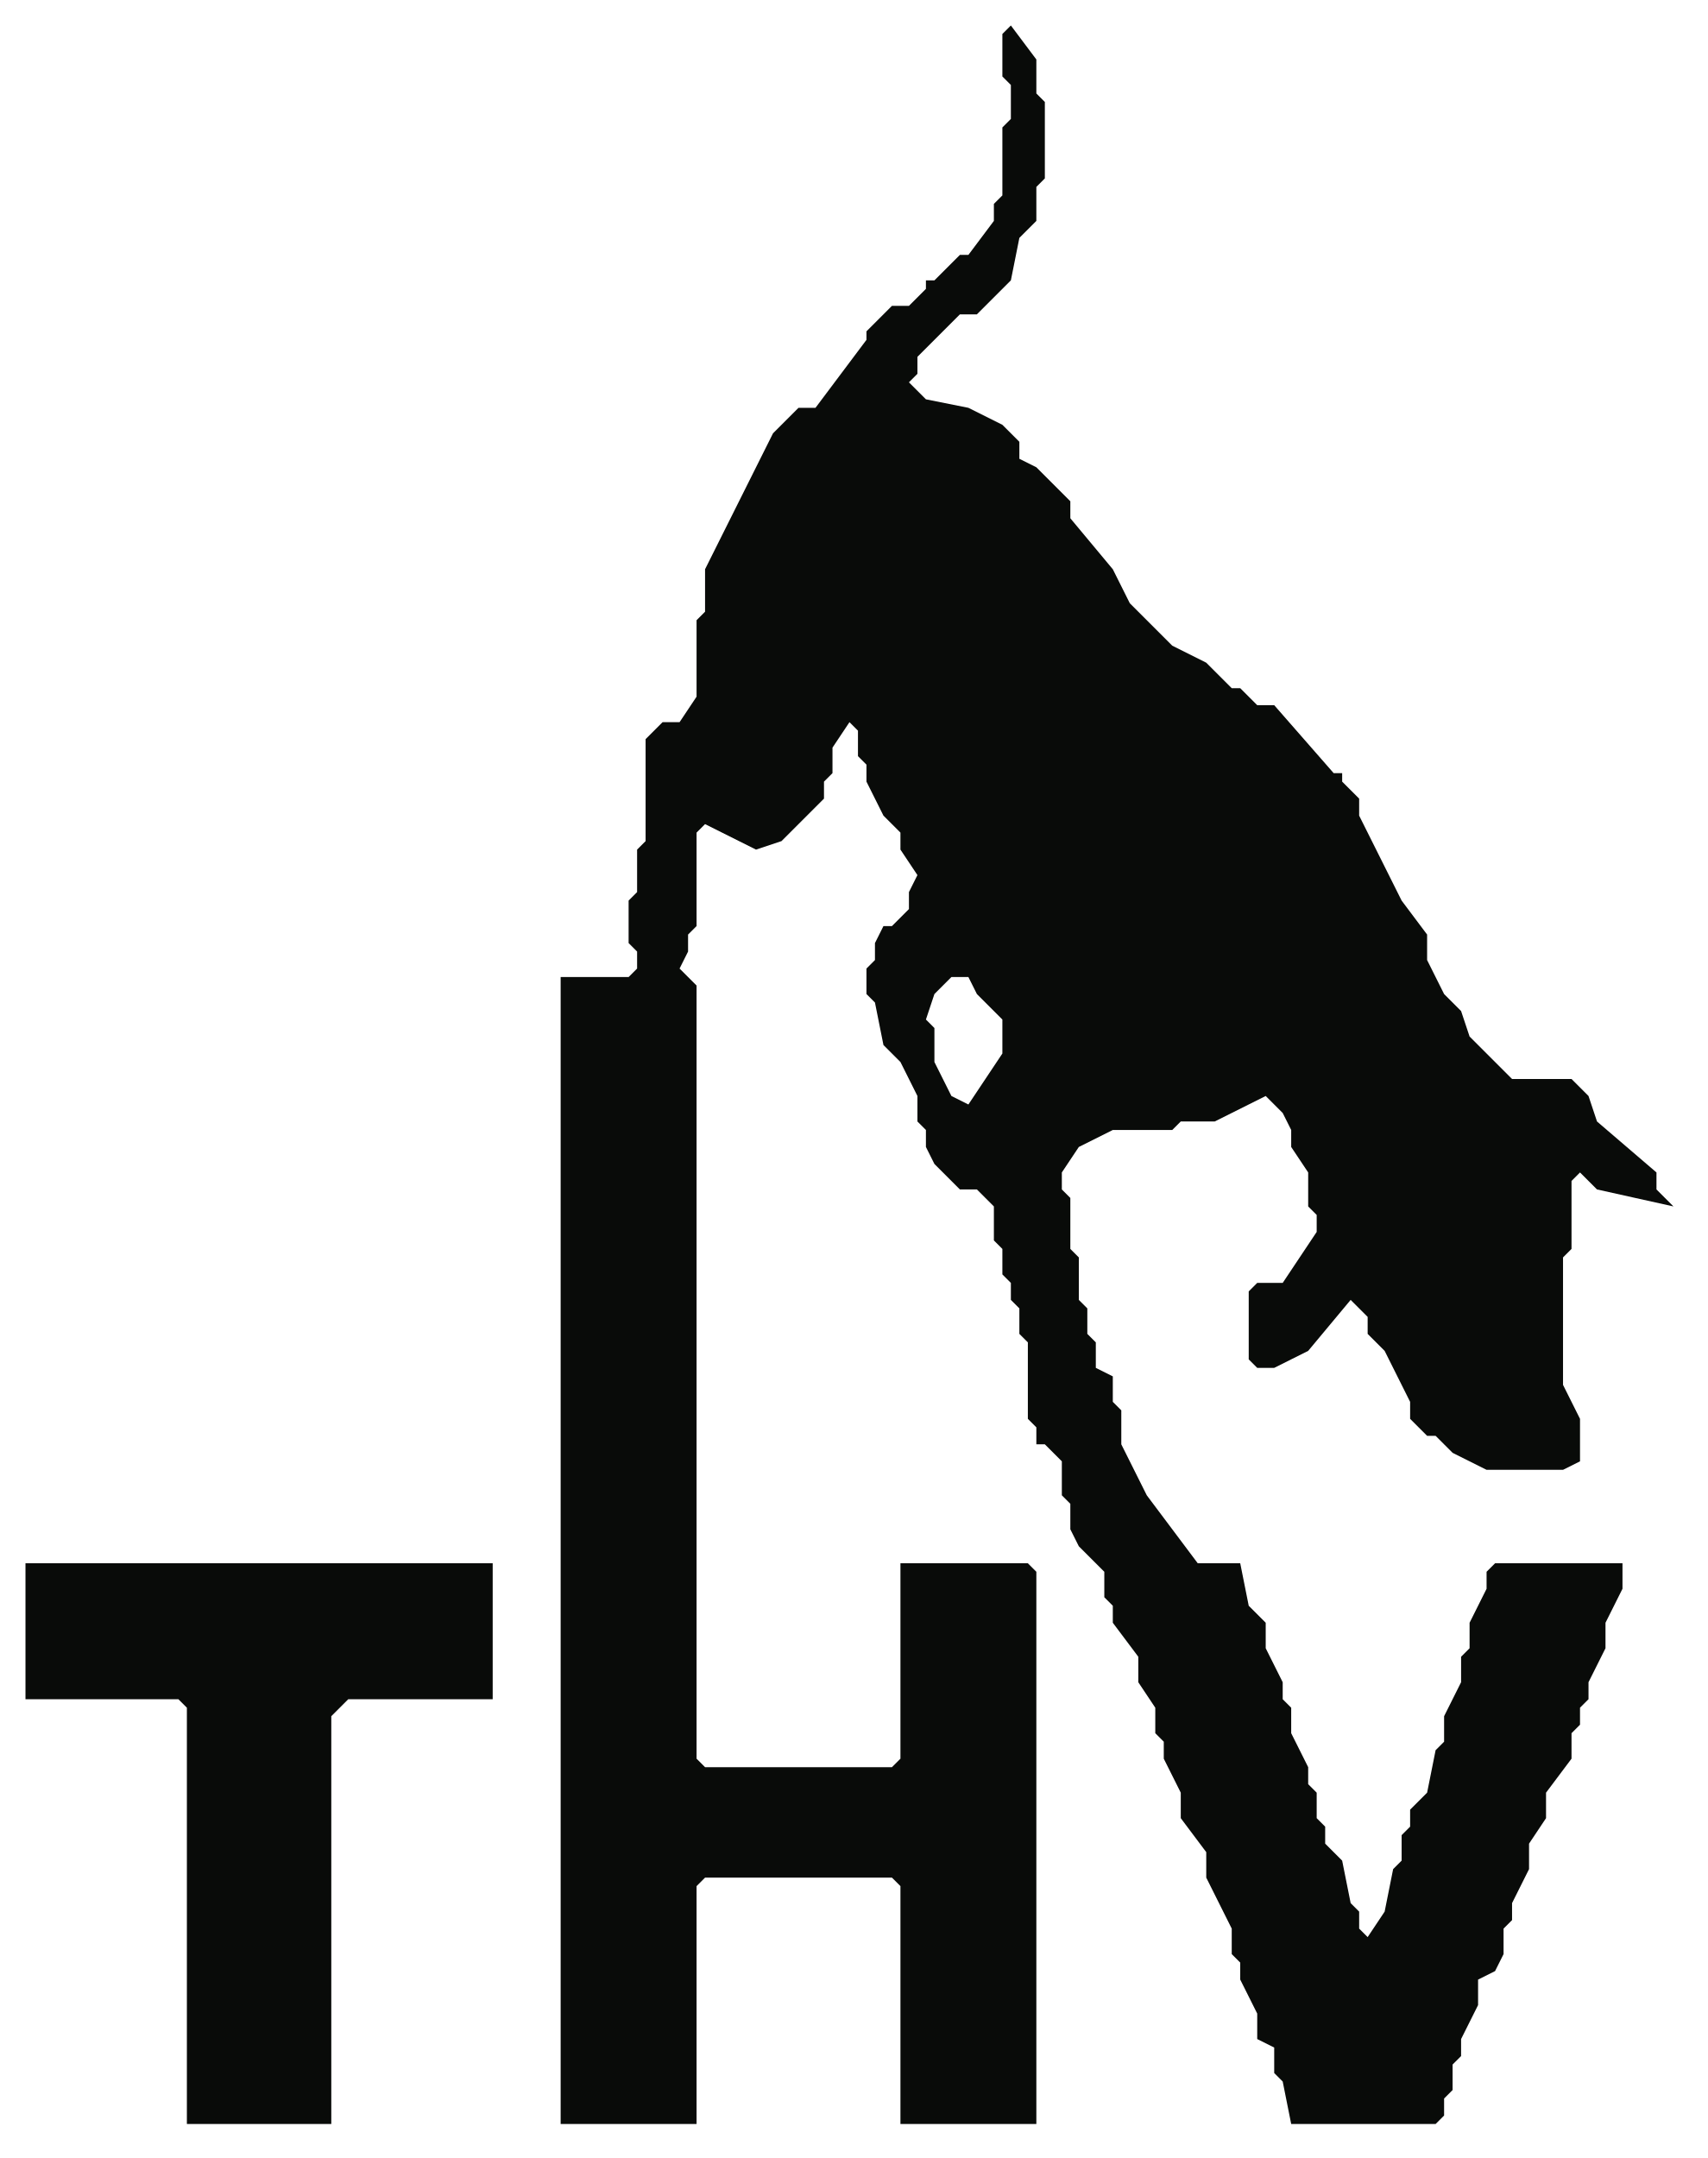
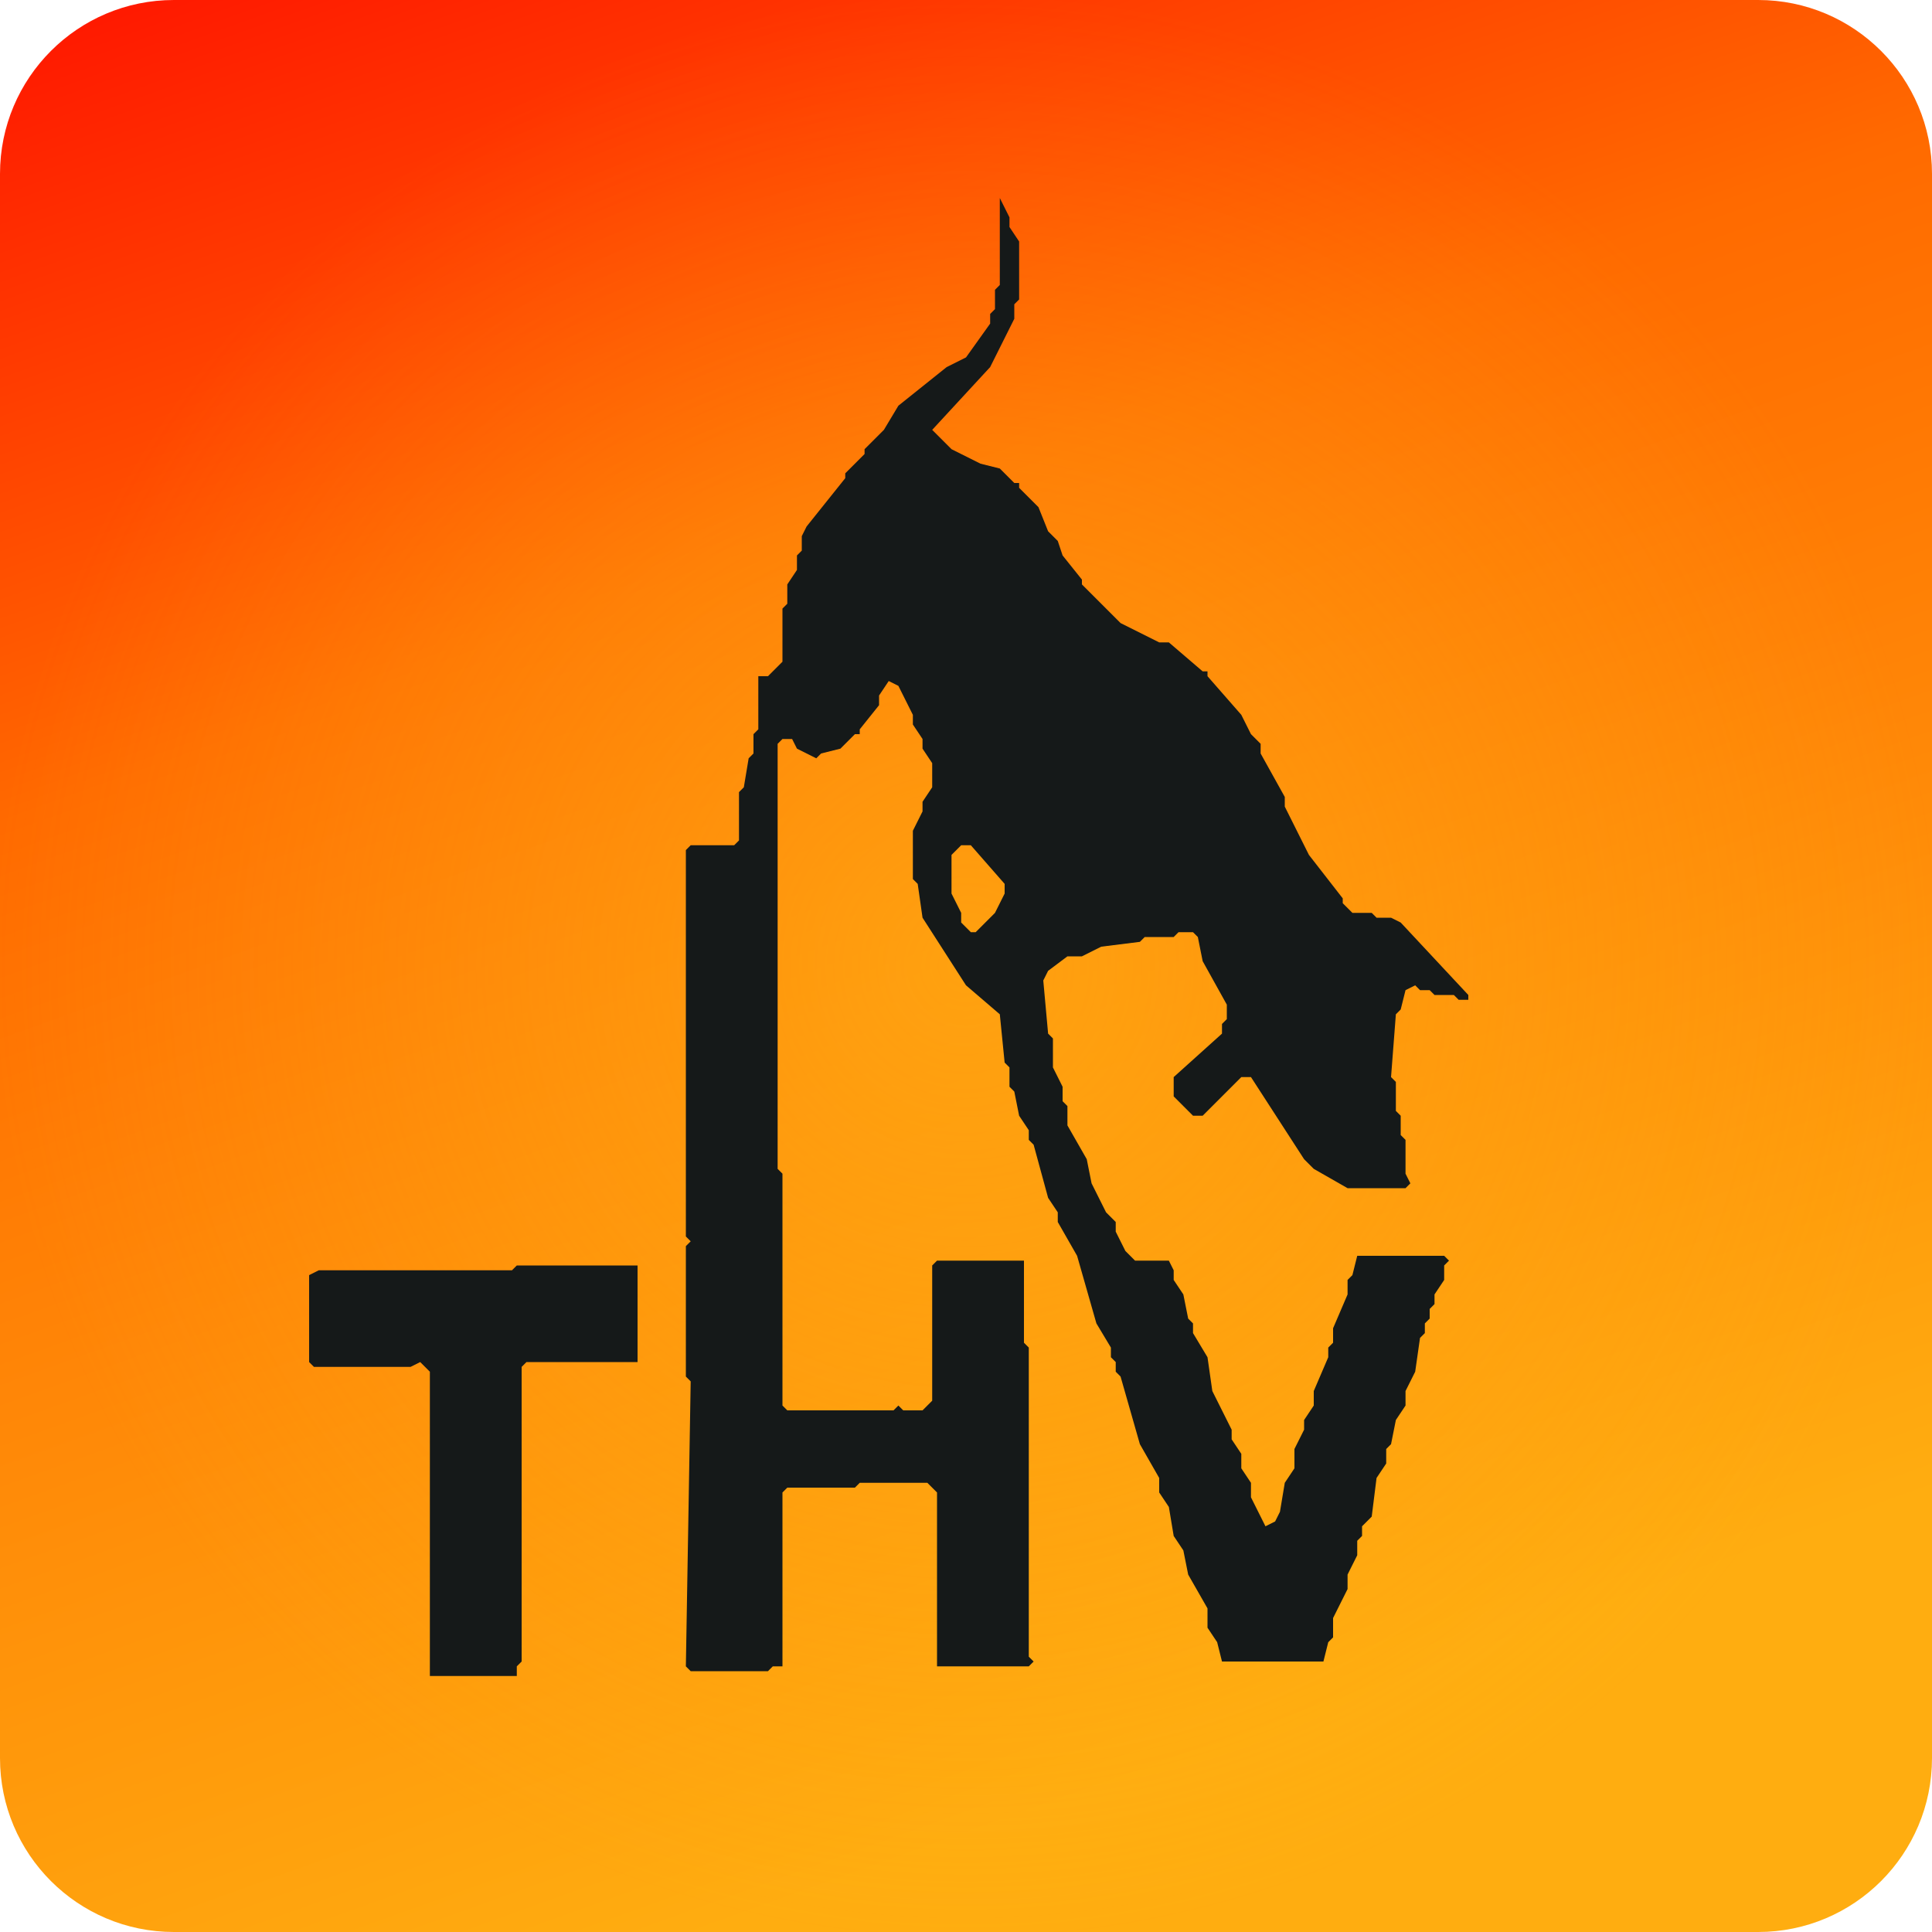
- <svg xmlns="http://www.w3.org/2000/svg" viewBox="0 0 201 254" role="img" aria-label="THV">
-   <path fill="#090b09" fill-rule="evenodd" d="M3 184L3 200 21 200 22 201 22 250 39 250 39 202 41 200 58 200 58 184ZM112 115L114 115 115 117 118 120 118 124 114 130 112 129 110 125 110 121 109 120 110 117ZM119 3L118 4 118 9 119 10 119 14 118 15 118 23 117 24 117 26 114 30 113 30 110 33 109 33 109 34 107 36 105 36 102 39 102 40 96 48 94 48 91 51 83 67 83 72 82 73 82 82 80 85 78 85 76 87 76 99 75 100 75 105 74 106 74 111 75 112 75 114 74 115 66 115 66 250 82 250 82 222 83 221 105 221 106 222 106 250 122 250 122 185 121 184 106 184 106 207 105 208 83 208 82 207 82 116 80 114 81 112 81 110 82 109 82 98 83 97 89 100 92 99 97 94 97 92 98 91 98 88 100 85 101 86 101 89 102 90 102 92 104 96 106 98 106 100 108 103 107 105 107 107 105 109 104 109 103 111 103 113 102 114 102 117 103 118 104 123 106 125 108 129 108 132 109 133 109 135 110 137 113 140 115 140 117 142 117 146 118 147 118 150 119 151 119 153 120 154 120 157 121 158 121 167 122 168 122 170 123 170 125 172 125 176 126 177 126 180 127 182 130 185 130 188 131 189 131 191 134 195 134 198 136 201 136 204 137 205 137 207 139 211 139 214 142 218 142 221 145 227 145 230 146 231 146 233 148 237 148 240 150 241 150 244 151 245 152 250 169 250 170 249 170 247 171 246 171 243 172 242 172 240 174 236 174 233 176 232 177 230 177 227 178 226 178 224 180 220 180 217 182 214 182 211 185 207 185 204 186 203 186 201 187 200 187 198 189 194 189 191 191 187 191 184 176 184 175 185 175 187 173 191 173 194 172 195 172 198 170 202 170 205 169 206 168 211 166 213 166 215 165 216 165 219 164 220 163 225 161 228 160 227 160 225 159 224 158 219 156 217 156 215 155 214 155 211 154 210 154 208 152 204 152 201 151 200 151 198 149 194 149 191 147 189 146 184 141 184 135 176 132 170 132 166 131 165 131 162 129 161 129 158 128 157 128 154 127 153 127 148 126 147 126 141 125 140 125 138 127 135 131 133 138 133 139 132 143 132 149 129 151 131 152 133 152 135 154 138 154 142 155 143 155 145 151 151 148 151 147 152 147 160 148 161 150 161 154 159 159 153 161 155 161 157 163 159 166 165 166 167 168 169 169 169 171 171 175 173 184 173 186 172 186 167 184 163 184 148 185 147 185 139 186 138 188 140 197 142 195 140 195 138 188 132 187 129 185 127 178 127 173 122 172 119 170 117 168 113 168 110 165 106 160 96 160 94 158 92 158 91 157 91 150 83 148 83 146 81 145 81 142 78 138 76 133 71 131 67 126 61 126 59 122 55 120 54 120 52 118 50 114 48 109 47 107 45 108 44 108 42 113 37 115 37 119 33 120 28 122 26 122 22 123 21 123 12 122 11 122 7Z" />
+ <svg xmlns="http://www.w3.org/2000/svg" viewBox="0 0 400 400" role="img" aria-label="THV">
+   <defs>
+     <linearGradient id="club" x1="0" y1="0" x2=".36" y2="1">
+       <stop stop-color="#ff1300" />
+       <stop offset=".38" stop-color="#ff6a00" />
+       <stop offset="1" stop-color="#ffad10" />
+     </linearGradient>
+     <radialGradient id="warm">
+       <stop stop-color="#ffb416" stop-opacity=".62" />
+       <stop offset="1" stop-color="#ffb416" stop-opacity="0" />
+     </radialGradient>
+   </defs>
+   <rect width="400" height="400" rx="36" fill="url(#club)" />
+   <rect width="400" height="400" rx="36" fill="url(#warm)" />
+   <path fill="#151919" fill-rule="evenodd" d="M132 262L107 262L106 263L66 263L64 264L64 282L65 283L85 283L87 282L89 284L89 347L107 347L107 345L108 344L108 283L109 282L132 282ZM207 41L207 59L206 60L206 64L205 65L205 67L200 74L196 76L186 84L183 89L179 93L179 94L175 98L175 99L167 109L166 111L166 114L165 115L165 118L163 121L163 125L162 126L162 137L159 140L157 140L157 151L156 152L156 156L155 157L154 163L153 164L153 174L152 175L143 175L142 176L142 256L143 257L142 258L142 285L143 286L142 345L143 346L159 346L160 345L162 345L162 309L163 308L177 308L178 307L192 307L194 309L194 345L213 345L214 344L213 343L213 279L212 278L212 261L194 261L193 262L193 290L191 292L187 292L186 291L185 292L163 292L162 291L162 243L161 242L161 154L162 153L164 153L165 155L169 157L170 156L174 155L177 152L178 152L178 151L182 146L182 144L184 141L186 142L189 148L189 150L191 153L191 155L193 158L193 163L191 166L191 168L189 172L189 182L190 183L191 190L200 204L207 210L208 220L209 221L209 225L210 226L211 231L213 234L213 236L214 237L217 248L219 251L219 253L223 260L227 274L230 279L230 281L231 282L231 284L232 285L236 299L240 306L240 309L242 312L243 318L245 321L246 326L250 333L250 337L252 340L253 344L274 344L275 340L276 339L276 335L279 329L279 326L281 322L281 319L282 318L282 316L284 314L285 306L287 303L287 300L288 299L289 294L291 291L291 288L293 284L294 277L295 276L295 274L296 273L296 271L297 270L297 268L299 265L299 262L300 261L299 260L281 260L280 264L279 265L279 268L276 275L276 278L275 279L275 281L272 288L272 291L270 294L270 296L268 300L268 304L266 307L265 313L264 315L262 316L259 310L259 307L257 304L257 301L255 298L255 296L251 288L250 281L247 276L247 274L246 273L245 268L243 265L243 263L242 261L235 261L233 259L231 255L231 253L229 251L226 245L225 240L221 233L221 229L220 228L220 225L218 221L218 215L217 214L216 203L217 201L221 198L224 198L228 196L236 195L237 194L243 194L244 193L247 193L248 194L249 199L254 208L254 211L253 212L253 214L243 223L243 227L247 231L249 231L257 223L259 223L270 240L272 242L279 246L291 246L292 245L291 243L291 236L290 235L290 231L289 230L289 224L288 223L289 210L290 209L291 205L293 204L294 205L296 205L297 206L301 206L302 207L304 207L304 206L290 191L288 190L285 190L284 189L280 189L278 187L278 186L271 177L266 167L266 165L261 156L261 154L259 152L257 148L250 140L250 139L249 139L242 133L240 133L232 129L224 121L224 120L220 115L219 112L217 110L215 105L211 101L211 100L210 100L207 97L203 96L197 93L193 89L205 76L210 66L210 63L211 62L211 50L209 47L209 45ZM199 175L201 175L208 183L208 185L206 189L202 193L201 193L199 191L199 189L197 185L197 177Z" />
</svg>
